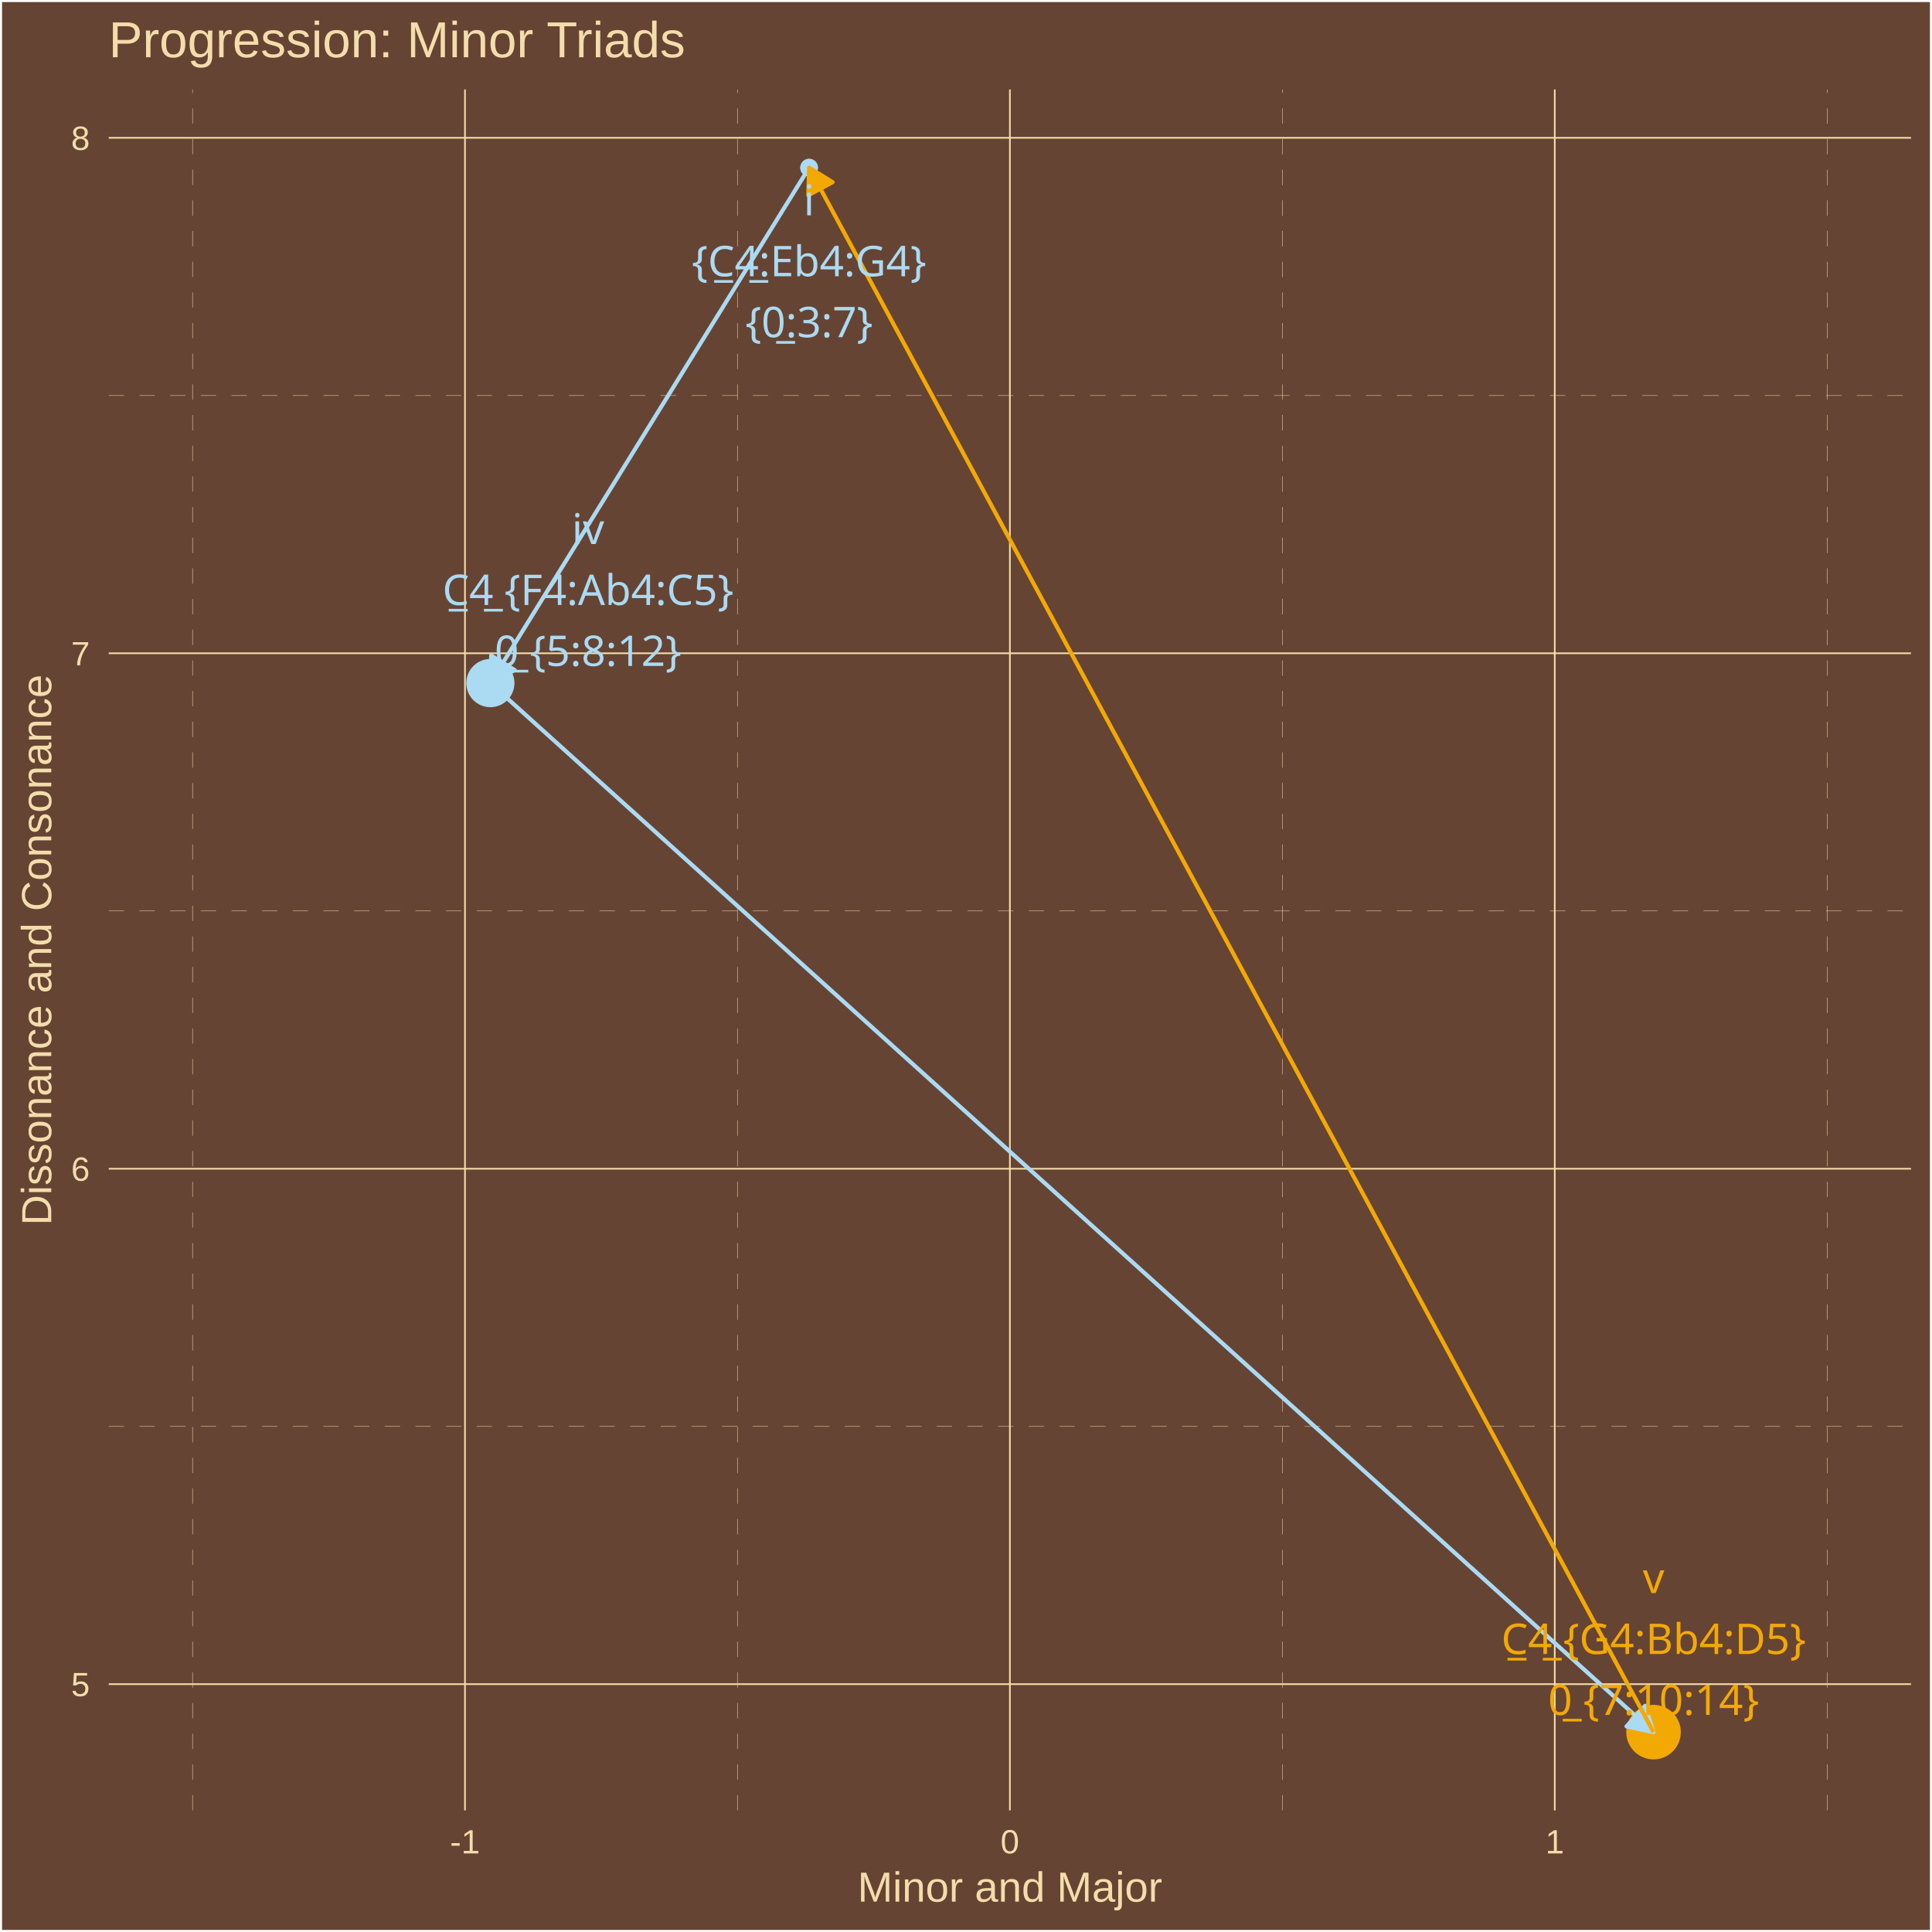
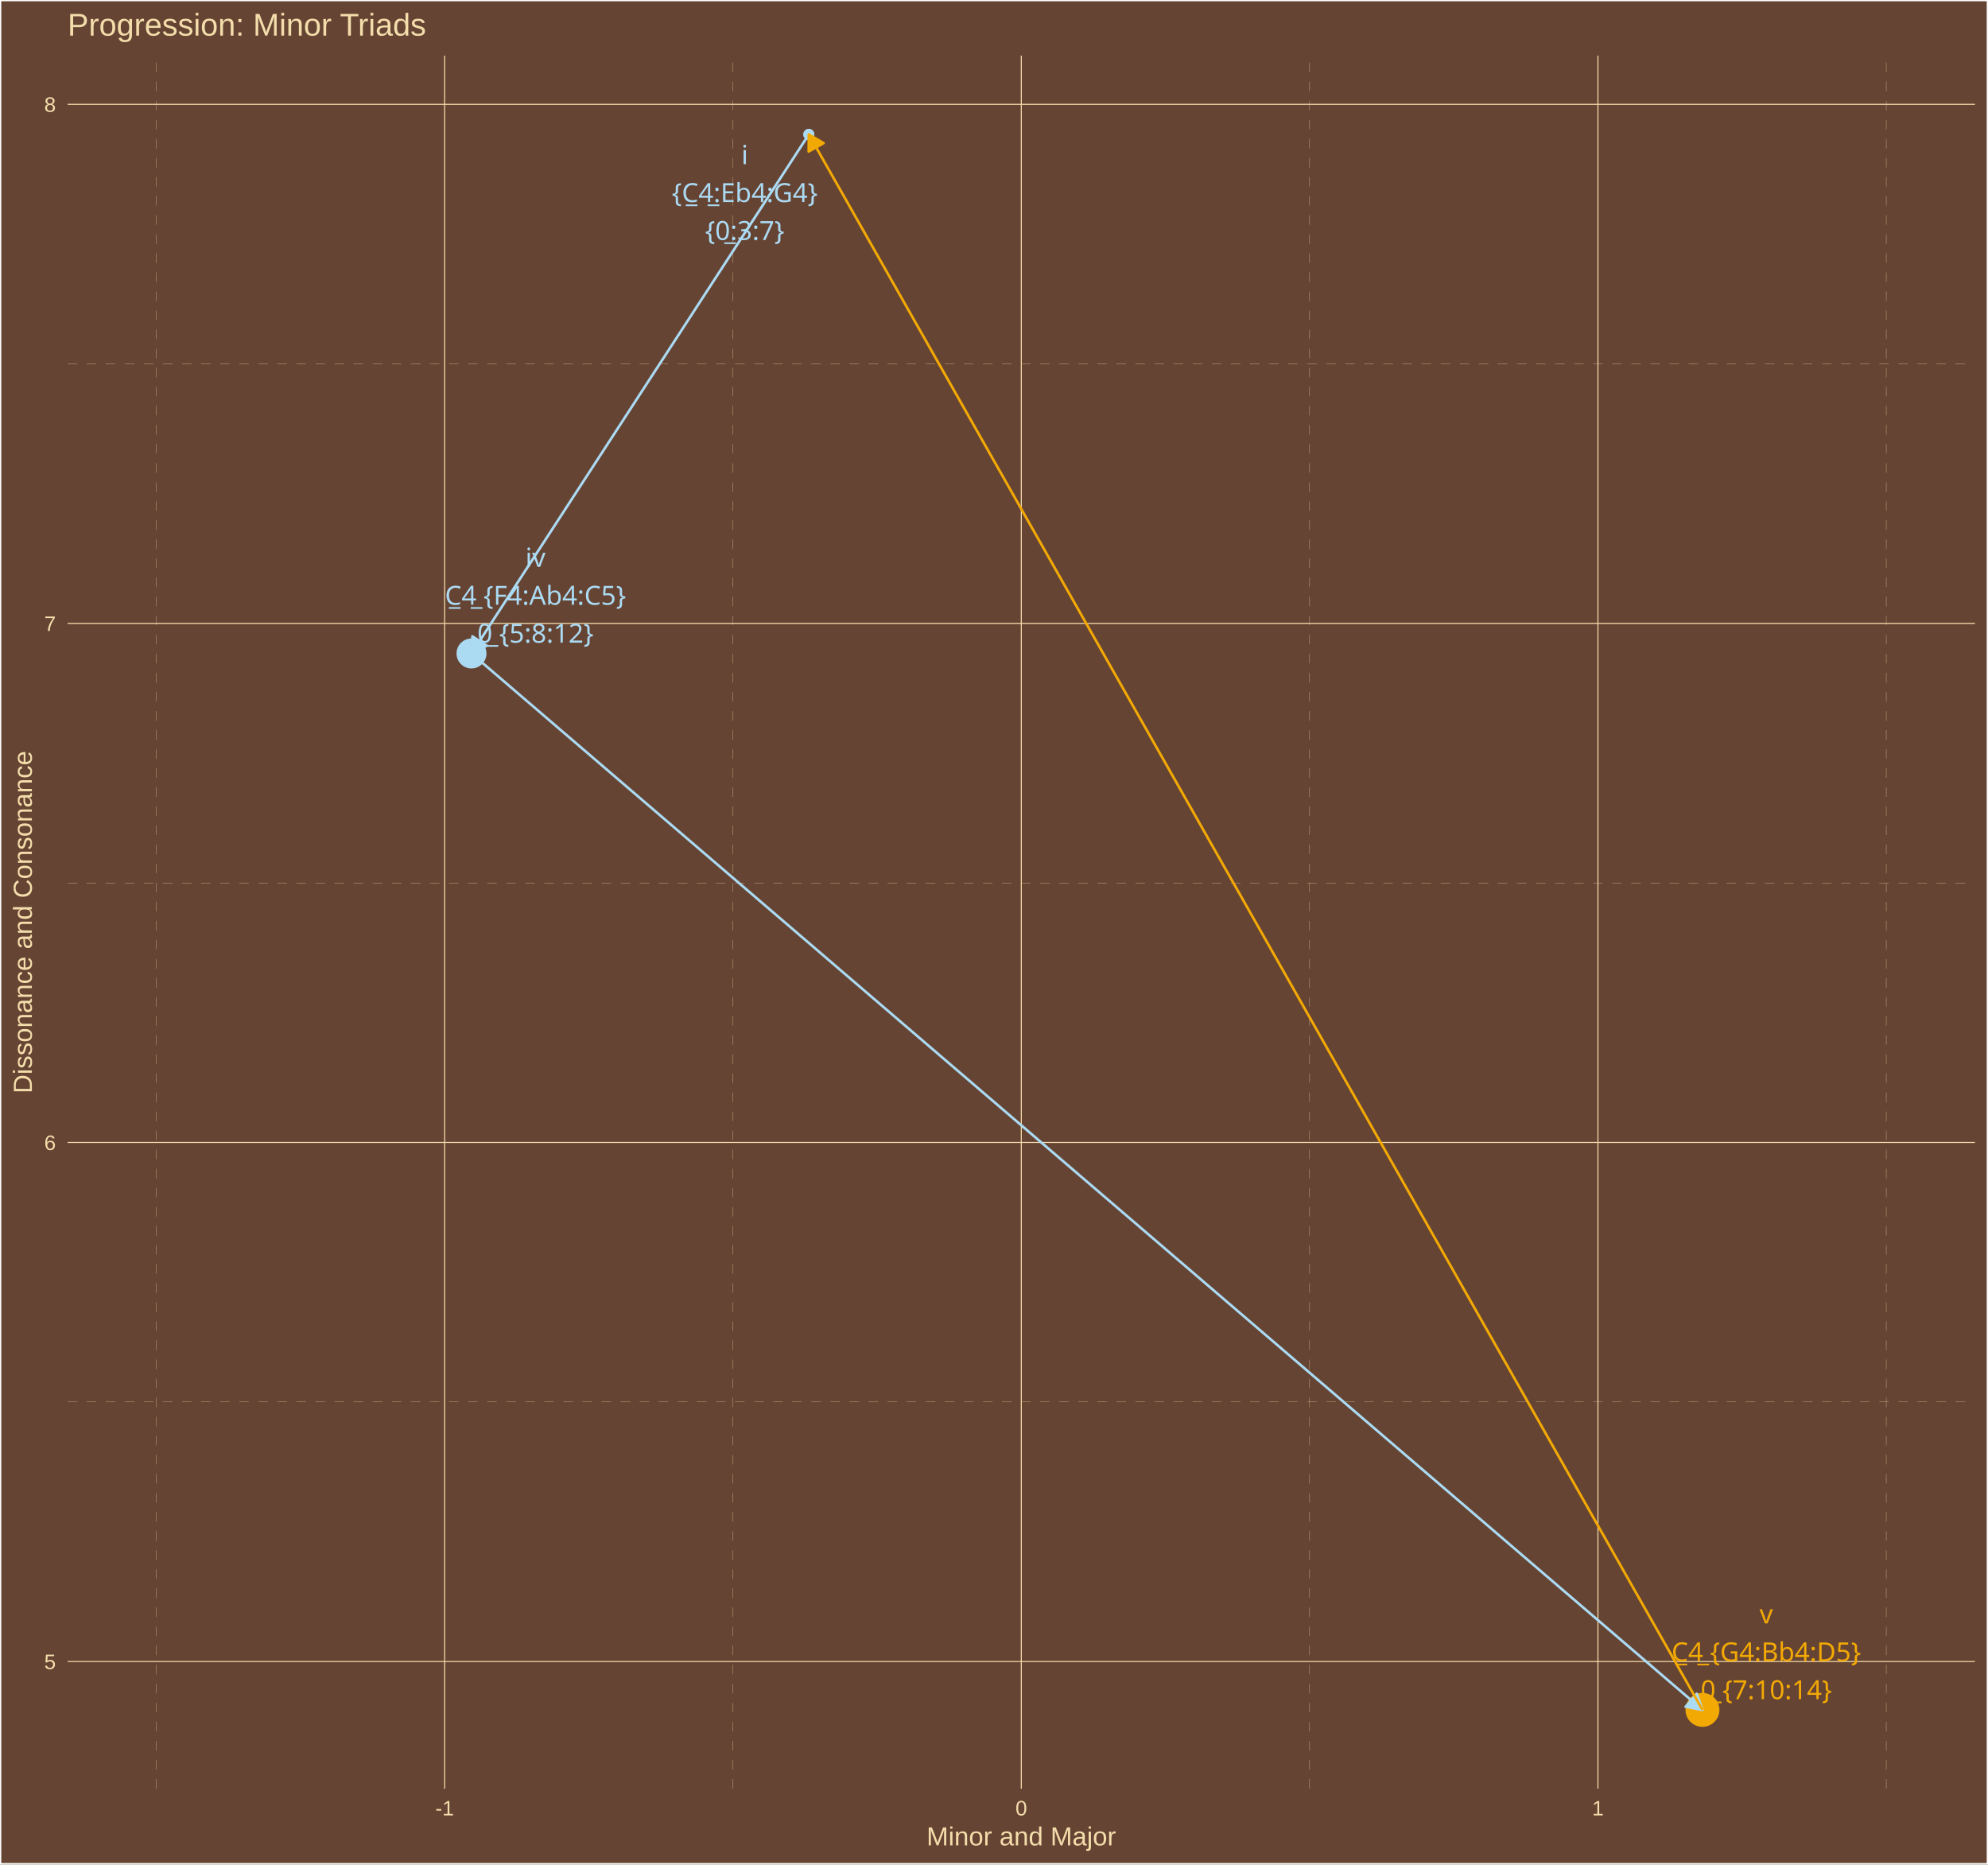
- <svg xmlns="http://www.w3.org/2000/svg" class="svglite" width="504.00pt" height="504.00pt" viewBox="0 0 504.00 504.00">
+ <svg xmlns="http://www.w3.org/2000/svg" class="svglite" width="834.00pt" height="782.00pt" viewBox="0 0 834.00 782.00">
  <defs>
    <style type="text/css">
    .svglite line, .svglite polyline, .svglite polygon, .svglite path, .svglite rect, .svglite circle {
      fill: none;
      stroke: #000000;
      stroke-linecap: round;
      stroke-linejoin: round;
      stroke-miterlimit: 10.00;
    }
    .svglite text {
      white-space: pre;
    }
  </style>
  </defs>
  <rect width="100%" height="100%" style="stroke: none; fill: #664433;" />
  <defs>
-     <clipPath id="cpMC4wMHw1MDQuMDB8MC4wMHw1MDQuMDA=">
-       <rect x="0.00" y="0.00" width="504.00" height="504.00" />
+     <clipPath id="cpMC4wMHw4MzQuMDB8MC4wMHw3ODIuMDA=">
+       <rect x="0.00" y="0.00" width="834.00" height="782.00" />
    </clipPath>
  </defs>
-   <g clip-path="url(#cpMC4wMHw1MDQuMDB8MC4wMHw1MDQuMDA=)">
-     <rect x="0.00" y="-0" width="504.00" height="504.00" style="stroke-width: 1.07; stroke: #FFFFFF; fill: #664433;" />
+   <g clip-path="url(#cpMC4wMHw4MzQuMDB8MC4wMHw3ODIuMDA=)">
+     <rect x="0.00" y="0" width="834.00" height="782.00" style="stroke-width: 1.07; stroke: #FFFFFF; fill: #664433;" />
  </g>
  <defs>
-     <clipPath id="cpMjguMzd8NDk4LjUyfDIzLjM0fDQ3Mi4yNw==">
-       <rect x="28.37" y="23.34" width="470.15" height="448.93" />
+     <clipPath id="cpMjguMzd8ODI4LjUyfDIzLjM0fDc1MC4yNw==">
+       <rect x="28.37" y="23.34" width="800.15" height="726.93" />
    </clipPath>
  </defs>
-   <g clip-path="url(#cpMjguMzd8NDk4LjUyfDIzLjM0fDQ3Mi4yNw==)">
-     <rect x="28.37" y="23.34" width="470.15" height="448.93" style="stroke-width: 1.07; stroke: none; fill: #664433;" />
-     <polyline points="28.37,372.11 498.52,372.11 " style="stroke-width: 0.11; stroke: #F3DDAB; stroke-dasharray: 4.00,4.00; stroke-linecap: butt;" />
-     <polyline points="28.37,237.65 498.52,237.65 " style="stroke-width: 0.11; stroke: #F3DDAB; stroke-dasharray: 4.00,4.00; stroke-linecap: butt;" />
-     <polyline points="28.37,103.19 498.52,103.19 " style="stroke-width: 0.11; stroke: #F3DDAB; stroke-dasharray: 4.00,4.00; stroke-linecap: butt;" />
-     <polyline points="50.23,472.27 50.23,23.34 " style="stroke-width: 0.11; stroke: #F3DDAB; stroke-dasharray: 4.00,4.00; stroke-linecap: butt;" />
-     <polyline points="192.37,472.27 192.37,23.34 " style="stroke-width: 0.11; stroke: #F3DDAB; stroke-dasharray: 4.00,4.00; stroke-linecap: butt;" />
-     <polyline points="334.52,472.27 334.52,23.34 " style="stroke-width: 0.11; stroke: #F3DDAB; stroke-dasharray: 4.00,4.00; stroke-linecap: butt;" />
-     <polyline points="476.66,472.27 476.66,23.34 " style="stroke-width: 0.11; stroke: #F3DDAB; stroke-dasharray: 4.00,4.00; stroke-linecap: butt;" />
-     <polyline points="28.37,439.34 498.52,439.34 " style="stroke-width: 0.43; stroke: #F3DDAB; stroke-linecap: butt;" />
-     <polyline points="28.37,304.88 498.52,304.88 " style="stroke-width: 0.43; stroke: #F3DDAB; stroke-linecap: butt;" />
-     <polyline points="28.37,170.42 498.52,170.42 " style="stroke-width: 0.43; stroke: #F3DDAB; stroke-linecap: butt;" />
-     <polyline points="28.37,35.95 498.52,35.95 " style="stroke-width: 0.43; stroke: #F3DDAB; stroke-linecap: butt;" />
-     <polyline points="121.30,472.27 121.30,23.34 " style="stroke-width: 0.43; stroke: #F3DDAB; stroke-linecap: butt;" />
-     <polyline points="263.45,472.27 263.45,23.34 " style="stroke-width: 0.43; stroke: #F3DDAB; stroke-linecap: butt;" />
-     <polyline points="405.59,472.27 405.59,23.34 " style="stroke-width: 0.43; stroke: #F3DDAB; stroke-linecap: butt;" />
-     <circle cx="211.07" cy="43.74" r="1.95" style="stroke-width: 0.71; stroke: #ABDAF3; fill: #ABDAF3;" />
-     <circle cx="127.92" cy="178.20" r="1.95" style="stroke-width: 0.71; stroke: #ABDAF3; fill: #ABDAF3;" />
-     <circle cx="431.36" cy="451.86" r="1.95" style="stroke-width: 0.71; stroke: #F3A904; fill: #F3A904;" />
-     <circle cx="211.07" cy="43.74" r="1.95" style="stroke-width: 0.71; stroke: #ABDAF3; fill: #ABDAF3;" />
-     <circle cx="211.07" cy="43.74" r="1.42" style="stroke-width: 0.71; stroke: #ABDAF3; fill: #ABDAF3;" />
-     <circle cx="127.92" cy="178.20" r="5.93" style="stroke-width: 0.71; stroke: #ABDAF3; fill: #ABDAF3;" />
-     <circle cx="431.36" cy="451.86" r="6.76" style="stroke-width: 0.71; stroke: #F3A904; fill: #F3A904;" />
-     <circle cx="211.07" cy="43.74" r="1.42" style="stroke-width: 0.71; stroke: #ABDAF3; fill: #ABDAF3;" />
-     <line x1="211.07" y1="43.74" x2="127.92" y2="178.20" style="stroke-width: 1.07; stroke: #ABDAF3; stroke-linecap: butt;" />
-     <polygon points="128.14,171.01 127.92,178.20 134.26,174.79 " style="stroke-width: 1.07; stroke: #ABDAF3; stroke-linecap: butt; fill: #ABDAF3;" />
-     <line x1="127.92" y1="178.20" x2="431.36" y2="451.86" style="stroke-width: 1.07; stroke: #ABDAF3; stroke-linecap: butt;" />
-     <polygon points="424.31,450.36 431.36,451.86 429.14,445.01 " style="stroke-width: 1.07; stroke: #ABDAF3; stroke-linecap: butt; fill: #ABDAF3;" />
-     <line x1="431.36" y1="451.86" x2="211.07" y2="43.74" style="stroke-width: 1.07; stroke: #F3A904; stroke-linecap: butt;" />
-     <polygon points="217.20,47.52 211.07,43.74 210.86,50.94 " style="stroke-width: 1.07; stroke: #F3A904; stroke-linecap: butt; fill: #F3A904;" />
-     <text x="211.06" y="56.18" text-anchor="middle" style="font-size: 11.04px;fill: #ABDAF3; font-family: &quot;Arial Unicode MS&quot;;" textLength="2.45px" lengthAdjust="spacingAndGlyphs">i</text>
-     <text x="211.06" y="72.07" text-anchor="middle" style="font-size: 11.04px;fill: #ABDAF3; font-family: &quot;Arial Unicode MS&quot;;" textLength="61.95px" lengthAdjust="spacingAndGlyphs">{C̲4̲:Eb4:G4}</text>
-     <text x="211.06" y="87.97" text-anchor="middle" style="font-size: 11.04px;fill: #ABDAF3; font-family: &quot;Arial Unicode MS&quot;;" textLength="31.91px" lengthAdjust="spacingAndGlyphs">{0̲:3:7}</text>
-     <text x="153.40" y="141.93" text-anchor="middle" style="font-size: 11.04px;fill: #ABDAF3; font-family: &quot;Arial Unicode MS&quot;;" textLength="7.96px" lengthAdjust="spacingAndGlyphs">iv</text>
-     <text x="153.40" y="157.83" text-anchor="middle" style="font-size: 11.04px;fill: #ABDAF3; font-family: &quot;Arial Unicode MS&quot;;" textLength="77.27px" lengthAdjust="spacingAndGlyphs">C̲4̲ {F4:Ab4:C5}</text>
-     <text x="153.40" y="173.73" text-anchor="middle" style="font-size: 11.04px;fill: #ABDAF3; font-family: &quot;Arial Unicode MS&quot;;" textLength="47.25px" lengthAdjust="spacingAndGlyphs">0̲ {5:8:12}</text>
-     <text x="431.37" y="415.58" text-anchor="middle" style="font-size: 11.04px;fill: #F3A904; font-family: &quot;Arial Unicode MS&quot;;" textLength="5.52px" lengthAdjust="spacingAndGlyphs">v</text>
-     <text x="431.37" y="431.48" text-anchor="middle" style="font-size: 11.04px;fill: #F3A904; font-family: &quot;Arial Unicode MS&quot;;" textLength="79.11px" lengthAdjust="spacingAndGlyphs">C̲4̲ {G4:Bb4:D5}</text>
-     <text x="431.37" y="447.38" text-anchor="middle" style="font-size: 11.04px;fill: #F3A904; font-family: &quot;Arial Unicode MS&quot;;" textLength="53.38px" lengthAdjust="spacingAndGlyphs">0̲ {7:10:14}</text>
+   <g clip-path="url(#cpMjguMzd8ODI4LjUyfDIzLjM0fDc1MC4yNw==)">
+     <rect x="28.37" y="23.34" width="800.15" height="726.93" style="stroke-width: 1.07; stroke: none; fill: #664433;" />
+     <polyline points="28.37,588.09 828.52,588.09 " style="stroke-width: 0.11; stroke: #F3DDAB; stroke-dasharray: 4.00,4.00; stroke-linecap: butt;" />
+     <polyline points="28.37,370.36 828.52,370.36 " style="stroke-width: 0.11; stroke: #F3DDAB; stroke-dasharray: 4.00,4.00; stroke-linecap: butt;" />
+     <polyline points="28.37,152.63 828.52,152.63 " style="stroke-width: 0.11; stroke: #F3DDAB; stroke-dasharray: 4.00,4.00; stroke-linecap: butt;" />
+     <polyline points="65.58,750.27 65.58,23.34 " style="stroke-width: 0.11; stroke: #F3DDAB; stroke-dasharray: 4.00,4.00; stroke-linecap: butt;" />
+     <polyline points="307.49,750.27 307.49,23.34 " style="stroke-width: 0.11; stroke: #F3DDAB; stroke-dasharray: 4.00,4.00; stroke-linecap: butt;" />
+     <polyline points="549.40,750.27 549.40,23.34 " style="stroke-width: 0.11; stroke: #F3DDAB; stroke-dasharray: 4.00,4.00; stroke-linecap: butt;" />
+     <polyline points="791.31,750.27 791.31,23.34 " style="stroke-width: 0.11; stroke: #F3DDAB; stroke-dasharray: 4.00,4.00; stroke-linecap: butt;" />
+     <polyline points="28.37,696.95 828.52,696.95 " style="stroke-width: 0.43; stroke: #F3DDAB; stroke-linecap: butt;" />
+     <polyline points="28.37,479.22 828.52,479.22 " style="stroke-width: 0.43; stroke: #F3DDAB; stroke-linecap: butt;" />
+     <polyline points="28.37,261.50 828.52,261.50 " style="stroke-width: 0.43; stroke: #F3DDAB; stroke-linecap: butt;" />
+     <polyline points="28.37,43.77 828.52,43.77 " style="stroke-width: 0.43; stroke: #F3DDAB; stroke-linecap: butt;" />
+     <polyline points="186.53,750.27 186.53,23.34 " style="stroke-width: 0.43; stroke: #F3DDAB; stroke-linecap: butt;" />
+     <polyline points="428.45,750.27 428.45,23.34 " style="stroke-width: 0.43; stroke: #F3DDAB; stroke-linecap: butt;" />
+     <polyline points="670.36,750.27 670.36,23.34 " style="stroke-width: 0.43; stroke: #F3DDAB; stroke-linecap: butt;" />
+     <circle cx="339.31" cy="56.38" r="1.95" style="stroke-width: 0.71; stroke: #ABDAF3; fill: #ABDAF3;" />
+     <circle cx="197.80" cy="274.11" r="1.95" style="stroke-width: 0.71; stroke: #ABDAF3; fill: #ABDAF3;" />
+     <circle cx="714.21" cy="717.22" r="1.95" style="stroke-width: 0.71; stroke: #F3A904; fill: #F3A904;" />
+     <circle cx="339.31" cy="56.38" r="1.95" style="stroke-width: 0.71; stroke: #ABDAF3; fill: #ABDAF3;" />
+     <circle cx="339.31" cy="56.38" r="1.42" style="stroke-width: 0.71; stroke: #ABDAF3; fill: #ABDAF3;" />
+     <circle cx="197.80" cy="274.11" r="5.93" style="stroke-width: 0.71; stroke: #ABDAF3; fill: #ABDAF3;" />
+     <circle cx="714.21" cy="717.22" r="6.76" style="stroke-width: 0.71; stroke: #F3A904; fill: #F3A904;" />
+     <circle cx="339.31" cy="56.38" r="1.42" style="stroke-width: 0.71; stroke: #ABDAF3; fill: #ABDAF3;" />
+     <line x1="339.31" y1="56.38" x2="197.80" y2="274.11" style="stroke-width: 1.07; stroke: #ABDAF3; stroke-linecap: butt;" />
+     <polygon points="198.18,266.92 197.80,274.11 204.21,270.84 " style="stroke-width: 1.07; stroke: #ABDAF3; stroke-linecap: butt; fill: #ABDAF3;" />
+     <line x1="197.80" y1="274.11" x2="714.21" y2="717.22" style="stroke-width: 1.07; stroke: #ABDAF3; stroke-linecap: butt;" />
+     <polygon points="707.14,715.90 714.21,717.22 711.83,710.43 " style="stroke-width: 1.07; stroke: #ABDAF3; stroke-linecap: butt; fill: #ABDAF3;" />
+     <line x1="714.21" y1="717.22" x2="339.31" y2="56.38" style="stroke-width: 1.07; stroke: #F3A904; stroke-linecap: butt;" />
+     <polygon points="345.51,60.03 339.31,56.38 339.25,63.58 " style="stroke-width: 1.07; stroke: #F3A904; stroke-linecap: butt; fill: #F3A904;" />
+     <text x="312.43" y="68.86" text-anchor="middle" style="font-size: 11.04px;fill: #ABDAF3; font-family: &quot;Arial Unicode MS&quot;;" textLength="2.45px" lengthAdjust="spacingAndGlyphs">i</text>
+     <text x="312.43" y="84.76" text-anchor="middle" style="font-size: 11.04px;fill: #ABDAF3; font-family: &quot;Arial Unicode MS&quot;;" textLength="61.95px" lengthAdjust="spacingAndGlyphs">{C̲4̲:Eb4:G4}</text>
+     <text x="312.43" y="100.65" text-anchor="middle" style="font-size: 11.04px;fill: #ABDAF3; font-family: &quot;Arial Unicode MS&quot;;" textLength="31.91px" lengthAdjust="spacingAndGlyphs">{0̲:3:7}</text>
+     <text x="224.63" y="237.77" text-anchor="middle" style="font-size: 11.04px;fill: #ABDAF3; font-family: &quot;Arial Unicode MS&quot;;" textLength="7.96px" lengthAdjust="spacingAndGlyphs">iv</text>
+     <text x="224.63" y="253.67" text-anchor="middle" style="font-size: 11.04px;fill: #ABDAF3; font-family: &quot;Arial Unicode MS&quot;;" textLength="77.27px" lengthAdjust="spacingAndGlyphs">C̲4̲ {F4:Ab4:C5}</text>
+     <text x="224.63" y="269.57" text-anchor="middle" style="font-size: 11.04px;fill: #ABDAF3; font-family: &quot;Arial Unicode MS&quot;;" textLength="47.25px" lengthAdjust="spacingAndGlyphs">0̲ {5:8:12}</text>
+     <text x="740.97" y="680.94" text-anchor="middle" style="font-size: 11.04px;fill: #F3A904; font-family: &quot;Arial Unicode MS&quot;;" textLength="5.52px" lengthAdjust="spacingAndGlyphs">v</text>
+     <text x="740.97" y="696.84" text-anchor="middle" style="font-size: 11.04px;fill: #F3A904; font-family: &quot;Arial Unicode MS&quot;;" textLength="79.11px" lengthAdjust="spacingAndGlyphs">C̲4̲ {G4:Bb4:D5}</text>
+     <text x="740.97" y="712.73" text-anchor="middle" style="font-size: 11.04px;fill: #F3A904; font-family: &quot;Arial Unicode MS&quot;;" textLength="53.38px" lengthAdjust="spacingAndGlyphs">0̲ {7:10:14}</text>
  </g>
-   <g clip-path="url(#cpMC4wMHw1MDQuMDB8MC4wMHw1MDQuMDA=)">
-     <text x="23.44" y="442.49" text-anchor="end" style="font-size: 8.80px;fill: #F3DDAB; font-family: &quot;Arial&quot;;" textLength="4.90px" lengthAdjust="spacingAndGlyphs">5</text>
-     <text x="23.44" y="308.03" text-anchor="end" style="font-size: 8.80px;fill: #F3DDAB; font-family: &quot;Arial&quot;;" textLength="4.90px" lengthAdjust="spacingAndGlyphs">6</text>
-     <text x="23.44" y="173.57" text-anchor="end" style="font-size: 8.80px;fill: #F3DDAB; font-family: &quot;Arial&quot;;" textLength="4.90px" lengthAdjust="spacingAndGlyphs">7</text>
-     <text x="23.44" y="39.11" text-anchor="end" style="font-size: 8.80px;fill: #F3DDAB; font-family: &quot;Arial&quot;;" textLength="4.90px" lengthAdjust="spacingAndGlyphs">8</text>
-     <text x="121.30" y="483.50" text-anchor="middle" style="font-size: 8.80px;fill: #F3DDAB; font-family: &quot;Arial&quot;;" textLength="7.83px" lengthAdjust="spacingAndGlyphs">-1</text>
-     <text x="263.45" y="483.50" text-anchor="middle" style="font-size: 8.80px;fill: #F3DDAB; font-family: &quot;Arial&quot;;" textLength="4.90px" lengthAdjust="spacingAndGlyphs">0</text>
-     <text x="405.59" y="483.50" text-anchor="middle" style="font-size: 8.80px;fill: #F3DDAB; font-family: &quot;Arial&quot;;" textLength="4.90px" lengthAdjust="spacingAndGlyphs">1</text>
-     <text x="263.45" y="496.09" text-anchor="middle" style="font-size: 11.00px;fill: #F3DDAB; font-family: &quot;Arial&quot;;" textLength="79.49px" lengthAdjust="spacingAndGlyphs">Minor and Major</text>
-     <text transform="translate(13.37,247.80) rotate(-90)" text-anchor="middle" style="font-size: 11.00px;fill: #F3DDAB; font-family: &quot;Arial&quot;;" textLength="143.73px" lengthAdjust="spacingAndGlyphs">Dissonance and Consonance</text>
+   <g clip-path="url(#cpMC4wMHw4MzQuMDB8MC4wMHw3ODIuMDA=)">
+     <text x="23.44" y="700.11" text-anchor="end" style="font-size: 8.80px;fill: #F3DDAB; font-family: &quot;Arial&quot;;" textLength="4.90px" lengthAdjust="spacingAndGlyphs">5</text>
+     <text x="23.44" y="482.38" text-anchor="end" style="font-size: 8.80px;fill: #F3DDAB; font-family: &quot;Arial&quot;;" textLength="4.90px" lengthAdjust="spacingAndGlyphs">6</text>
+     <text x="23.44" y="264.65" text-anchor="end" style="font-size: 8.80px;fill: #F3DDAB; font-family: &quot;Arial&quot;;" textLength="4.90px" lengthAdjust="spacingAndGlyphs">7</text>
+     <text x="23.44" y="46.92" text-anchor="end" style="font-size: 8.80px;fill: #F3DDAB; font-family: &quot;Arial&quot;;" textLength="4.90px" lengthAdjust="spacingAndGlyphs">8</text>
+     <text x="186.53" y="761.50" text-anchor="middle" style="font-size: 8.80px;fill: #F3DDAB; font-family: &quot;Arial&quot;;" textLength="7.83px" lengthAdjust="spacingAndGlyphs">-1</text>
+     <text x="428.45" y="761.50" text-anchor="middle" style="font-size: 8.80px;fill: #F3DDAB; font-family: &quot;Arial&quot;;" textLength="4.90px" lengthAdjust="spacingAndGlyphs">0</text>
+     <text x="670.36" y="761.50" text-anchor="middle" style="font-size: 8.80px;fill: #F3DDAB; font-family: &quot;Arial&quot;;" textLength="4.90px" lengthAdjust="spacingAndGlyphs">1</text>
+     <text x="428.45" y="774.09" text-anchor="middle" style="font-size: 11.00px;fill: #F3DDAB; font-family: &quot;Arial&quot;;" textLength="79.49px" lengthAdjust="spacingAndGlyphs">Minor and Major</text>
+     <text transform="translate(13.37,386.80) rotate(-90)" text-anchor="middle" style="font-size: 11.00px;fill: #F3DDAB; font-family: &quot;Arial&quot;;" textLength="143.73px" lengthAdjust="spacingAndGlyphs">Dissonance and Consonance</text>
    <text x="28.37" y="14.94" style="font-size: 13.20px;fill: #F3DDAB; font-family: &quot;Arial&quot;;" textLength="151.01px" lengthAdjust="spacingAndGlyphs">Progression: Minor Triads</text>
  </g>
</svg>
